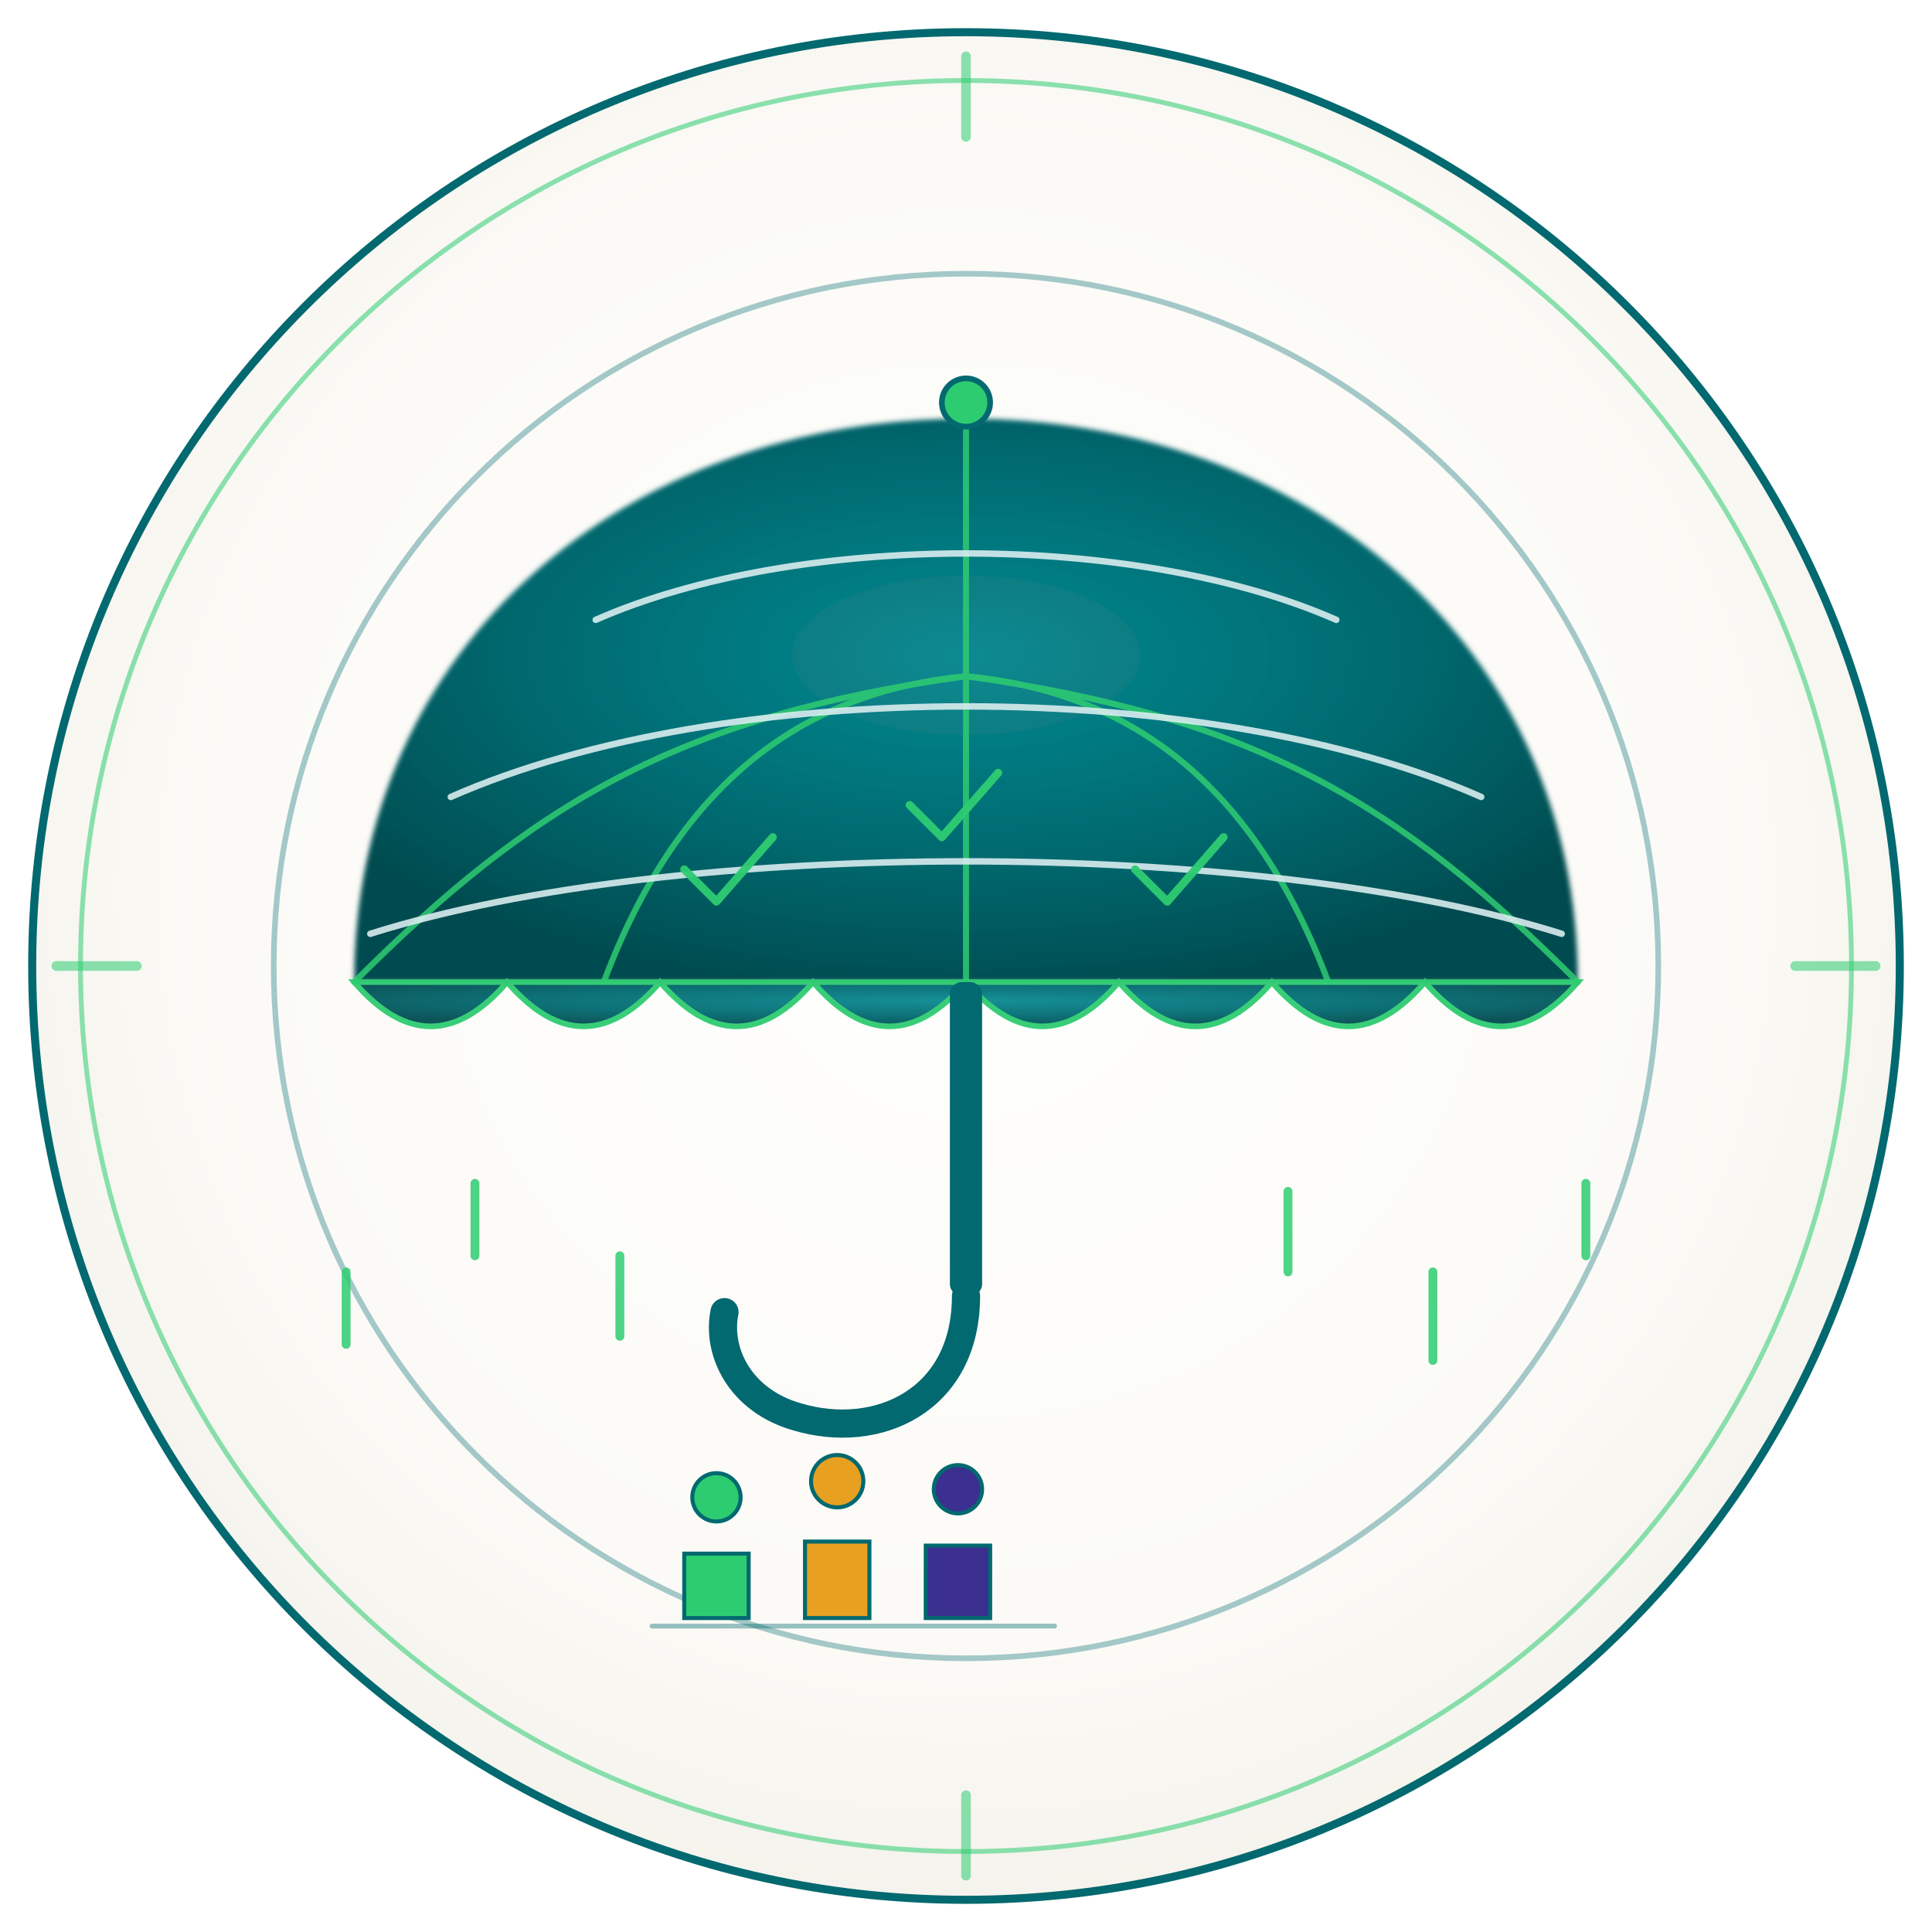
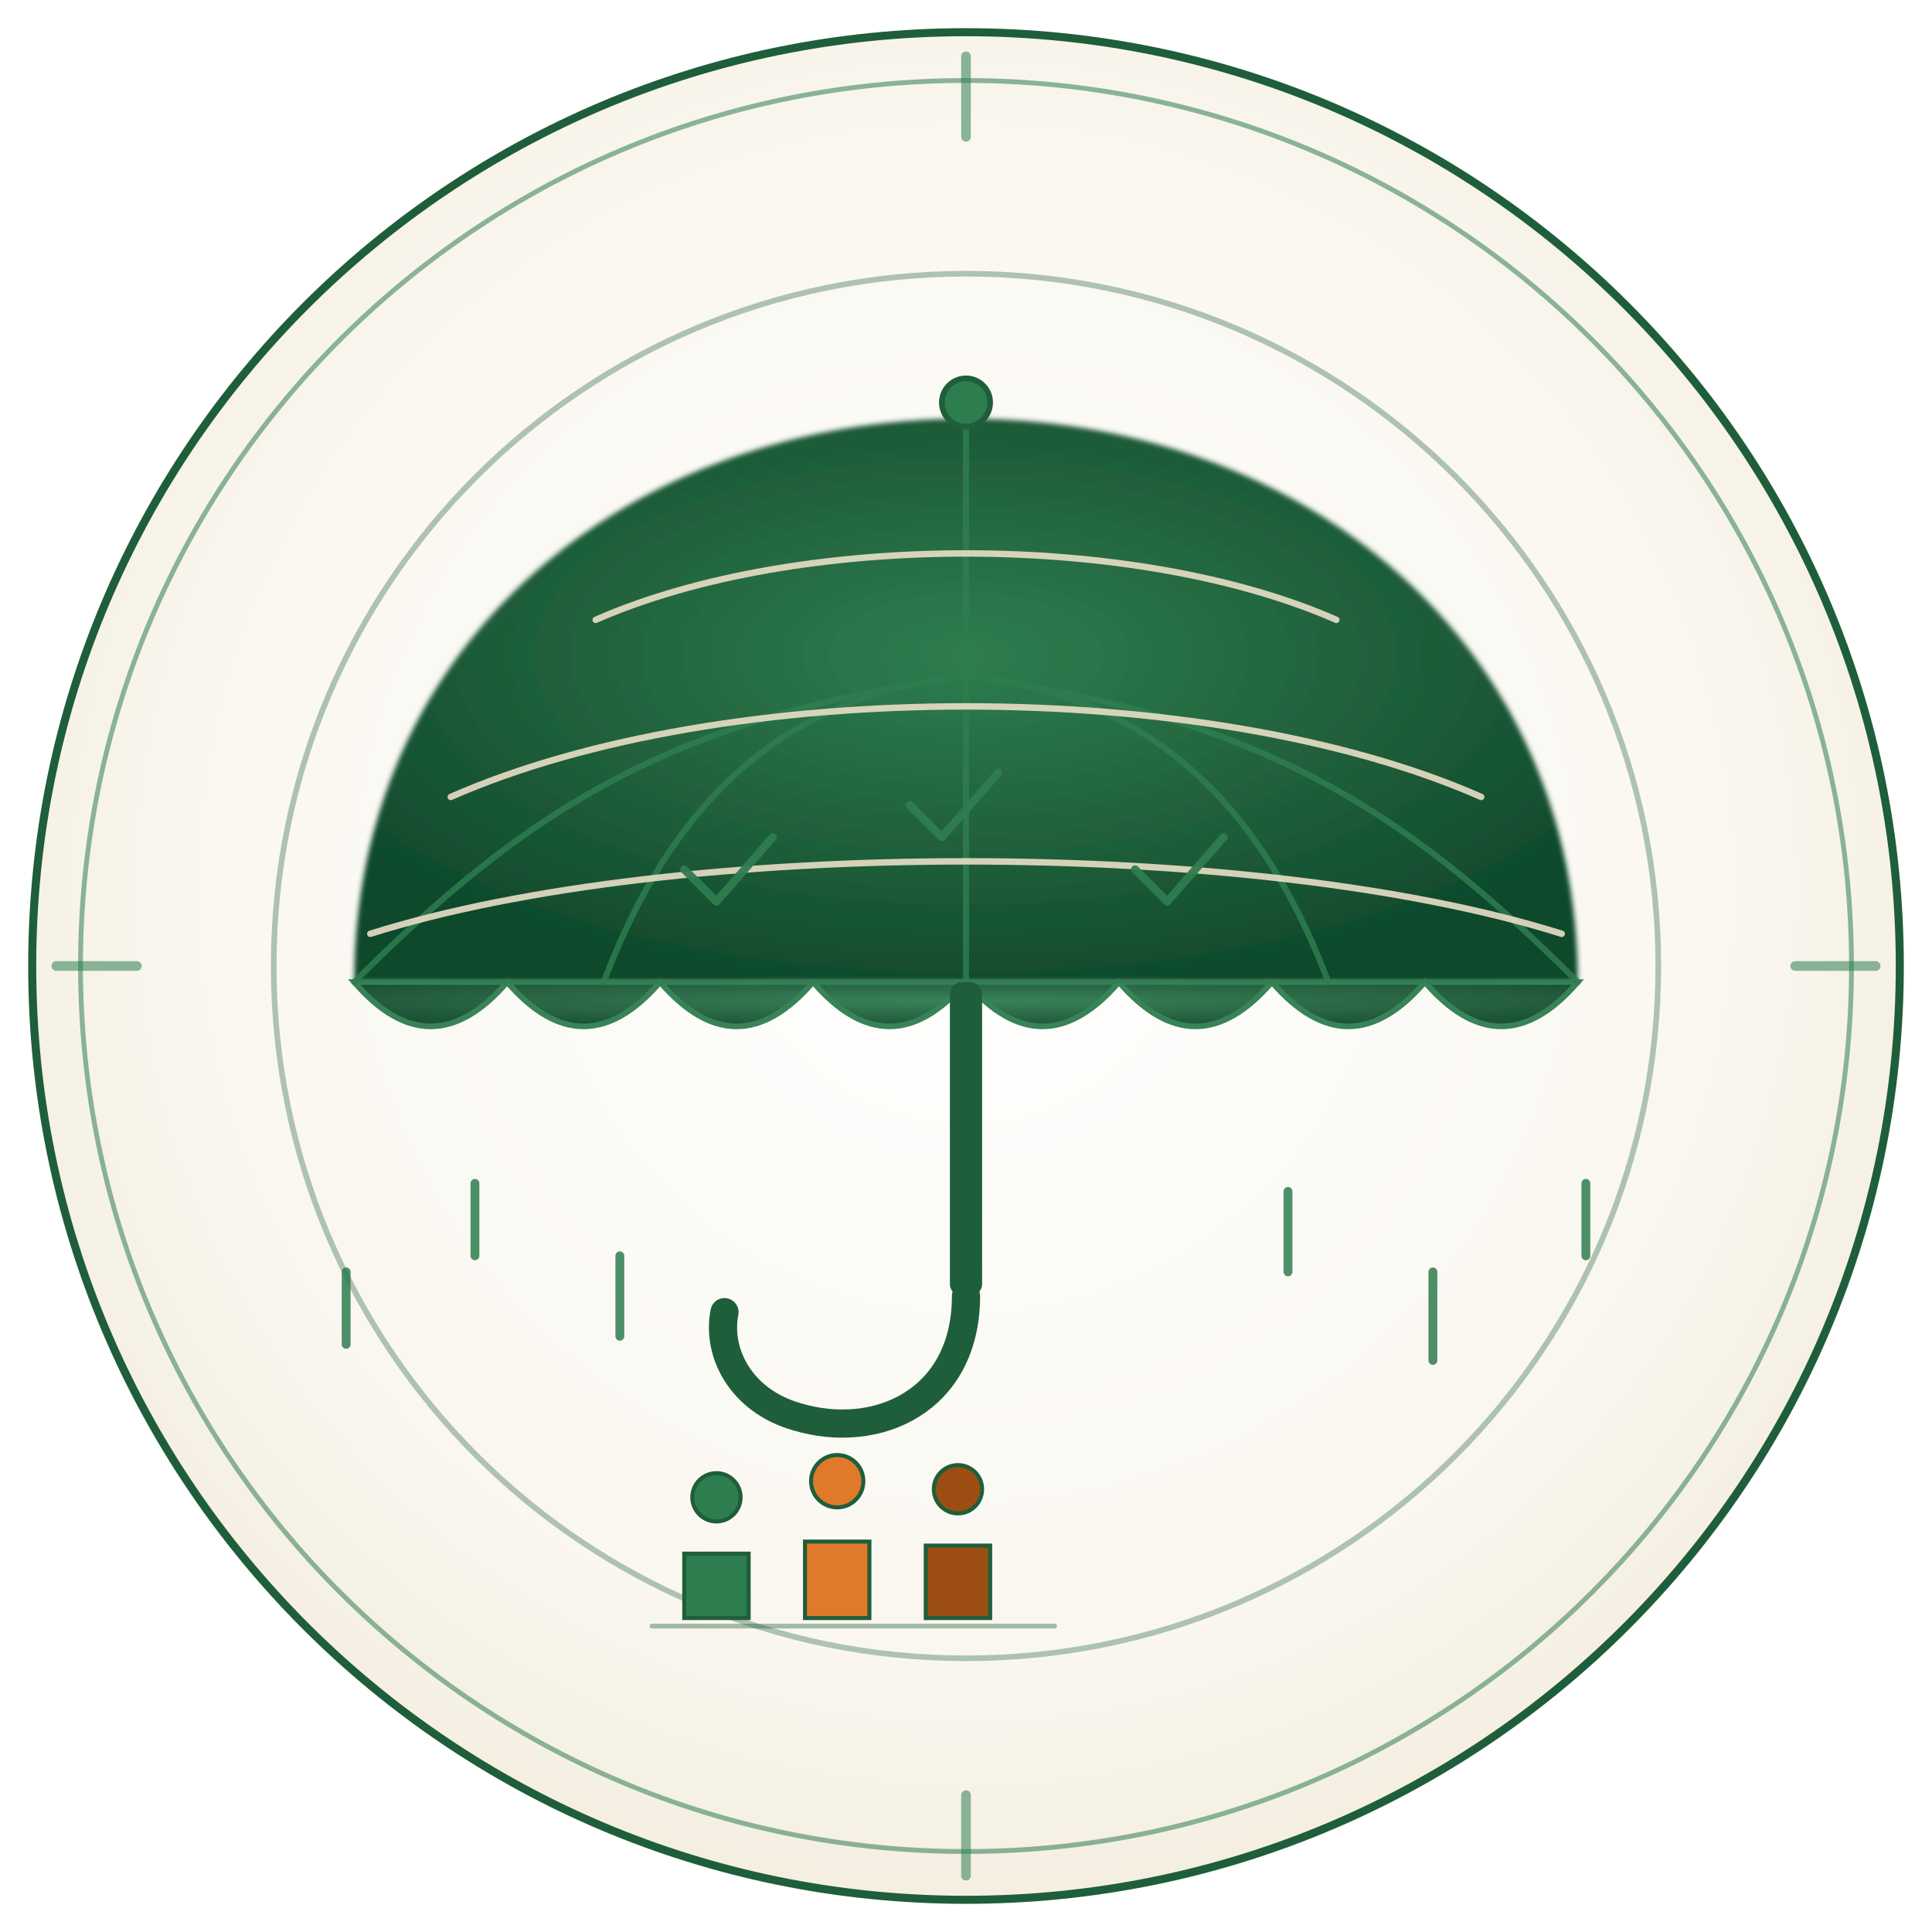
<svg xmlns="http://www.w3.org/2000/svg" viewBox="0 0 480 480" width="480" height="480" role="img" aria-label="Umbrella-GovOps medallion: globe canopy sheltering three practitioner figures with cryptographic transparency ring">
  <defs>
    <radialGradient id="paperGrad" cx="50%" cy="46%" r="62%">
      <stop offset="0%" stop-color="#ffffff" />
-       <stop offset="65%" stop-color="#fbfaf6" />
-       <stop offset="100%" stop-color="#f1efe7" />
+       <stop offset="65%" stop-color="#FAF7F0" />
+       <stop offset="100%" stop-color="#F1EAD8" />
    </radialGradient>
    <radialGradient id="domeGrad" cx="50%" cy="42%" r="60%">
-       <stop offset="0%" stop-color="#0a8a91" />
-       <stop offset="60%" stop-color="#01696f" />
-       <stop offset="100%" stop-color="#014c50" />
+       <stop offset="0%" stop-color="#2E7D4F" />
+       <stop offset="60%" stop-color="#1F5E3A" />
+       <stop offset="100%" stop-color="#0F4A2C" />
    </radialGradient>
    <filter id="soft" x="-20%" y="-20%" width="140%" height="140%">
      <feGaussianBlur stdDeviation="0.6" />
    </filter>
  </defs>
-   <circle cx="240" cy="240" r="232" fill="url(#paperGrad)" stroke="#01696f" stroke-width="2" />
-   <circle cx="240" cy="240" r="220" fill="none" stroke="#2ecc71" stroke-width="1.2" opacity="0.55" />
-   <g stroke="#2ecc71" stroke-width="2.4" opacity="0.55" stroke-linecap="round">
+   <circle cx="240" cy="240" r="232" fill="url(#paperGrad)" stroke="#1F5E3A" stroke-width="2" />
+   <circle cx="240" cy="240" r="220" fill="none" stroke="#2E7D4F" stroke-width="1.2" opacity="0.55" />
+   <g stroke="#2E7D4F" stroke-width="2.4" opacity="0.55" stroke-linecap="round">
    <line x1="240" y1="14" x2="240" y2="34" />
    <line x1="240" y1="446" x2="240" y2="466" />
    <line x1="14" y1="240" x2="34" y2="240" />
    <line x1="446" y1="240" x2="466" y2="240" />
  </g>
-   <circle cx="240" cy="240" r="172" fill="none" stroke="#01696f" stroke-width="1.4" opacity="0.35" />
+   <circle cx="240" cy="240" r="172" fill="none" stroke="#1F5E3A" stroke-width="1.4" opacity="0.35" />
  <g filter="url(#soft)">
    <path d="M88 244              C 88 160, 156 104, 240 104              C 324 104, 392 160, 392 244              Z" fill="url(#domeGrad)" />
  </g>
-   <g stroke="#2ecc71" stroke-width="1.5" opacity="0.85" fill="none" stroke-linecap="round">
+   <g stroke="#2E7D4F" stroke-width="1.5" opacity="0.85" fill="none" stroke-linecap="round">
    <line x1="240" y1="104" x2="240" y2="244" />
    <path d="M88 244 C 132 200, 168 178, 240 168" />
    <path d="M392 244 C 348 200, 312 178, 240 168" />
    <path d="M150 244 C 168 196, 198 172, 240 168" />
    <path d="M330 244 C 312 196, 282 172, 240 168" />
  </g>
-   <g stroke="#d8ecee" stroke-width="1.6" opacity="0.9" fill="none" stroke-linecap="round">
+   <g stroke="#E9DFC6" stroke-width="1.6" opacity="0.9" fill="none" stroke-linecap="round">
    <path d="M148 154 C 198 132, 282 132, 332 154" />
    <path d="M112 198 C 180 168, 300 168, 368 198" />
    <path d="M92 232 C 168 208, 312 208, 388 232" />
  </g>
-   <g fill="url(#domeGrad)" stroke="#2ecc71" stroke-width="1.4" opacity="0.95">
+   <g fill="url(#domeGrad)" stroke="#2E7D4F" stroke-width="1.4" opacity="0.95">
    <path d="M88 244              q 19 22 38 0              q 19 22 38 0              q 19 22 38 0              q 19 22 38 0              q 19 22 38 0              q 19 22 38 0              q 19 22 38 0              q 19 22 38 0              L 392 244 Z" />
  </g>
-   <circle cx="240" cy="100" r="6" fill="#2ecc71" stroke="#01696f" stroke-width="1.4" />
-   <rect x="236" y="244" width="8" height="78" rx="3" fill="#01696f" />
-   <path d="M240 322            C 240 348, 218 358, 198 352            C 184 348, 178 336, 180 326" fill="none" stroke="#01696f" stroke-width="7" stroke-linecap="round" />
+   <circle cx="240" cy="100" r="6" fill="#2E7D4F" stroke="#1F5E3A" stroke-width="1.4" />
+   <rect x="236" y="244" width="8" height="78" rx="3" fill="#1F5E3A" />
+   <path d="M240 322            C 240 348, 218 358, 198 352            C 184 348, 178 336, 180 326" fill="none" stroke="#1F5E3A" stroke-width="7" stroke-linecap="round" />
  <g>
-     <circle cx="178" cy="372" r="6" fill="#2ecc71" stroke="#01696f" stroke-width="1" />
-     <path d="M170 386 L 170 402 L 186 402 L 186 386 Z" fill="#2ecc71" stroke="#01696f" stroke-width="1" />
+     <circle cx="178" cy="372" r="6" fill="#2E7D4F" stroke="#1F5E3A" stroke-width="1" />
+     <path d="M170 386 L 170 402 L 186 402 L 186 386 Z" fill="#2E7D4F" stroke="#1F5E3A" stroke-width="1" />
  </g>
  <g>
-     <circle cx="208" cy="368" r="6.5" fill="#E8A020" stroke="#01696f" stroke-width="1" />
-     <path d="M200 383 L 200 402 L 216 402 L 216 383 Z" fill="#E8A020" stroke="#01696f" stroke-width="1" />
+     <circle cx="208" cy="368" r="6.5" fill="#E07A2A" stroke="#1F5E3A" stroke-width="1" />
+     <path d="M200 383 L 200 402 L 216 402 L 216 383 Z" fill="#E07A2A" stroke="#1F5E3A" stroke-width="1" />
  </g>
  <g>
-     <circle cx="238" cy="370" r="6" fill="#3B2F8F" stroke="#01696f" stroke-width="1" />
-     <path d="M230 384 L 230 402 L 246 402 L 246 384 Z" fill="#3B2F8F" stroke="#01696f" stroke-width="1" />
+     <circle cx="238" cy="370" r="6" fill="#9C4E12" stroke="#1F5E3A" stroke-width="1" />
+     <path d="M230 384 L 230 402 L 246 402 L 246 384 Z" fill="#9C4E12" stroke="#1F5E3A" stroke-width="1" />
  </g>
-   <line x1="162" y1="404" x2="262" y2="404" stroke="#01696f" stroke-width="1.2" opacity="0.4" stroke-linecap="round" />
-   <g stroke="#2ecc71" stroke-width="2.2" stroke-linecap="round" opacity="0.85">
+   <line x1="162" y1="404" x2="262" y2="404" stroke="#1F5E3A" stroke-width="1.2" opacity="0.4" stroke-linecap="round" />
+   <g stroke="#2E7D4F" stroke-width="2.2" stroke-linecap="round" opacity="0.85">
    <line x1="118" y1="294" x2="118" y2="312" />
    <line x1="154" y1="312" x2="154" y2="332" />
    <line x1="320" y1="296" x2="320" y2="316" />
    <line x1="356" y1="316" x2="356" y2="338" />
    <line x1="394" y1="294" x2="394" y2="312" />
    <line x1="86" y1="316" x2="86" y2="334" />
  </g>
-   <g stroke="#2ecc71" stroke-width="2" stroke-linecap="round" stroke-linejoin="round" fill="none" opacity="0.95">
+   <g stroke="#2E7D4F" stroke-width="2" stroke-linecap="round" stroke-linejoin="round" fill="none" opacity="0.95">
    <polyline points="170,216 178,224 192,208" />
    <polyline points="226,200 234,208 248,192" />
    <polyline points="282,216 290,224 304,208" />
  </g>
</svg>
